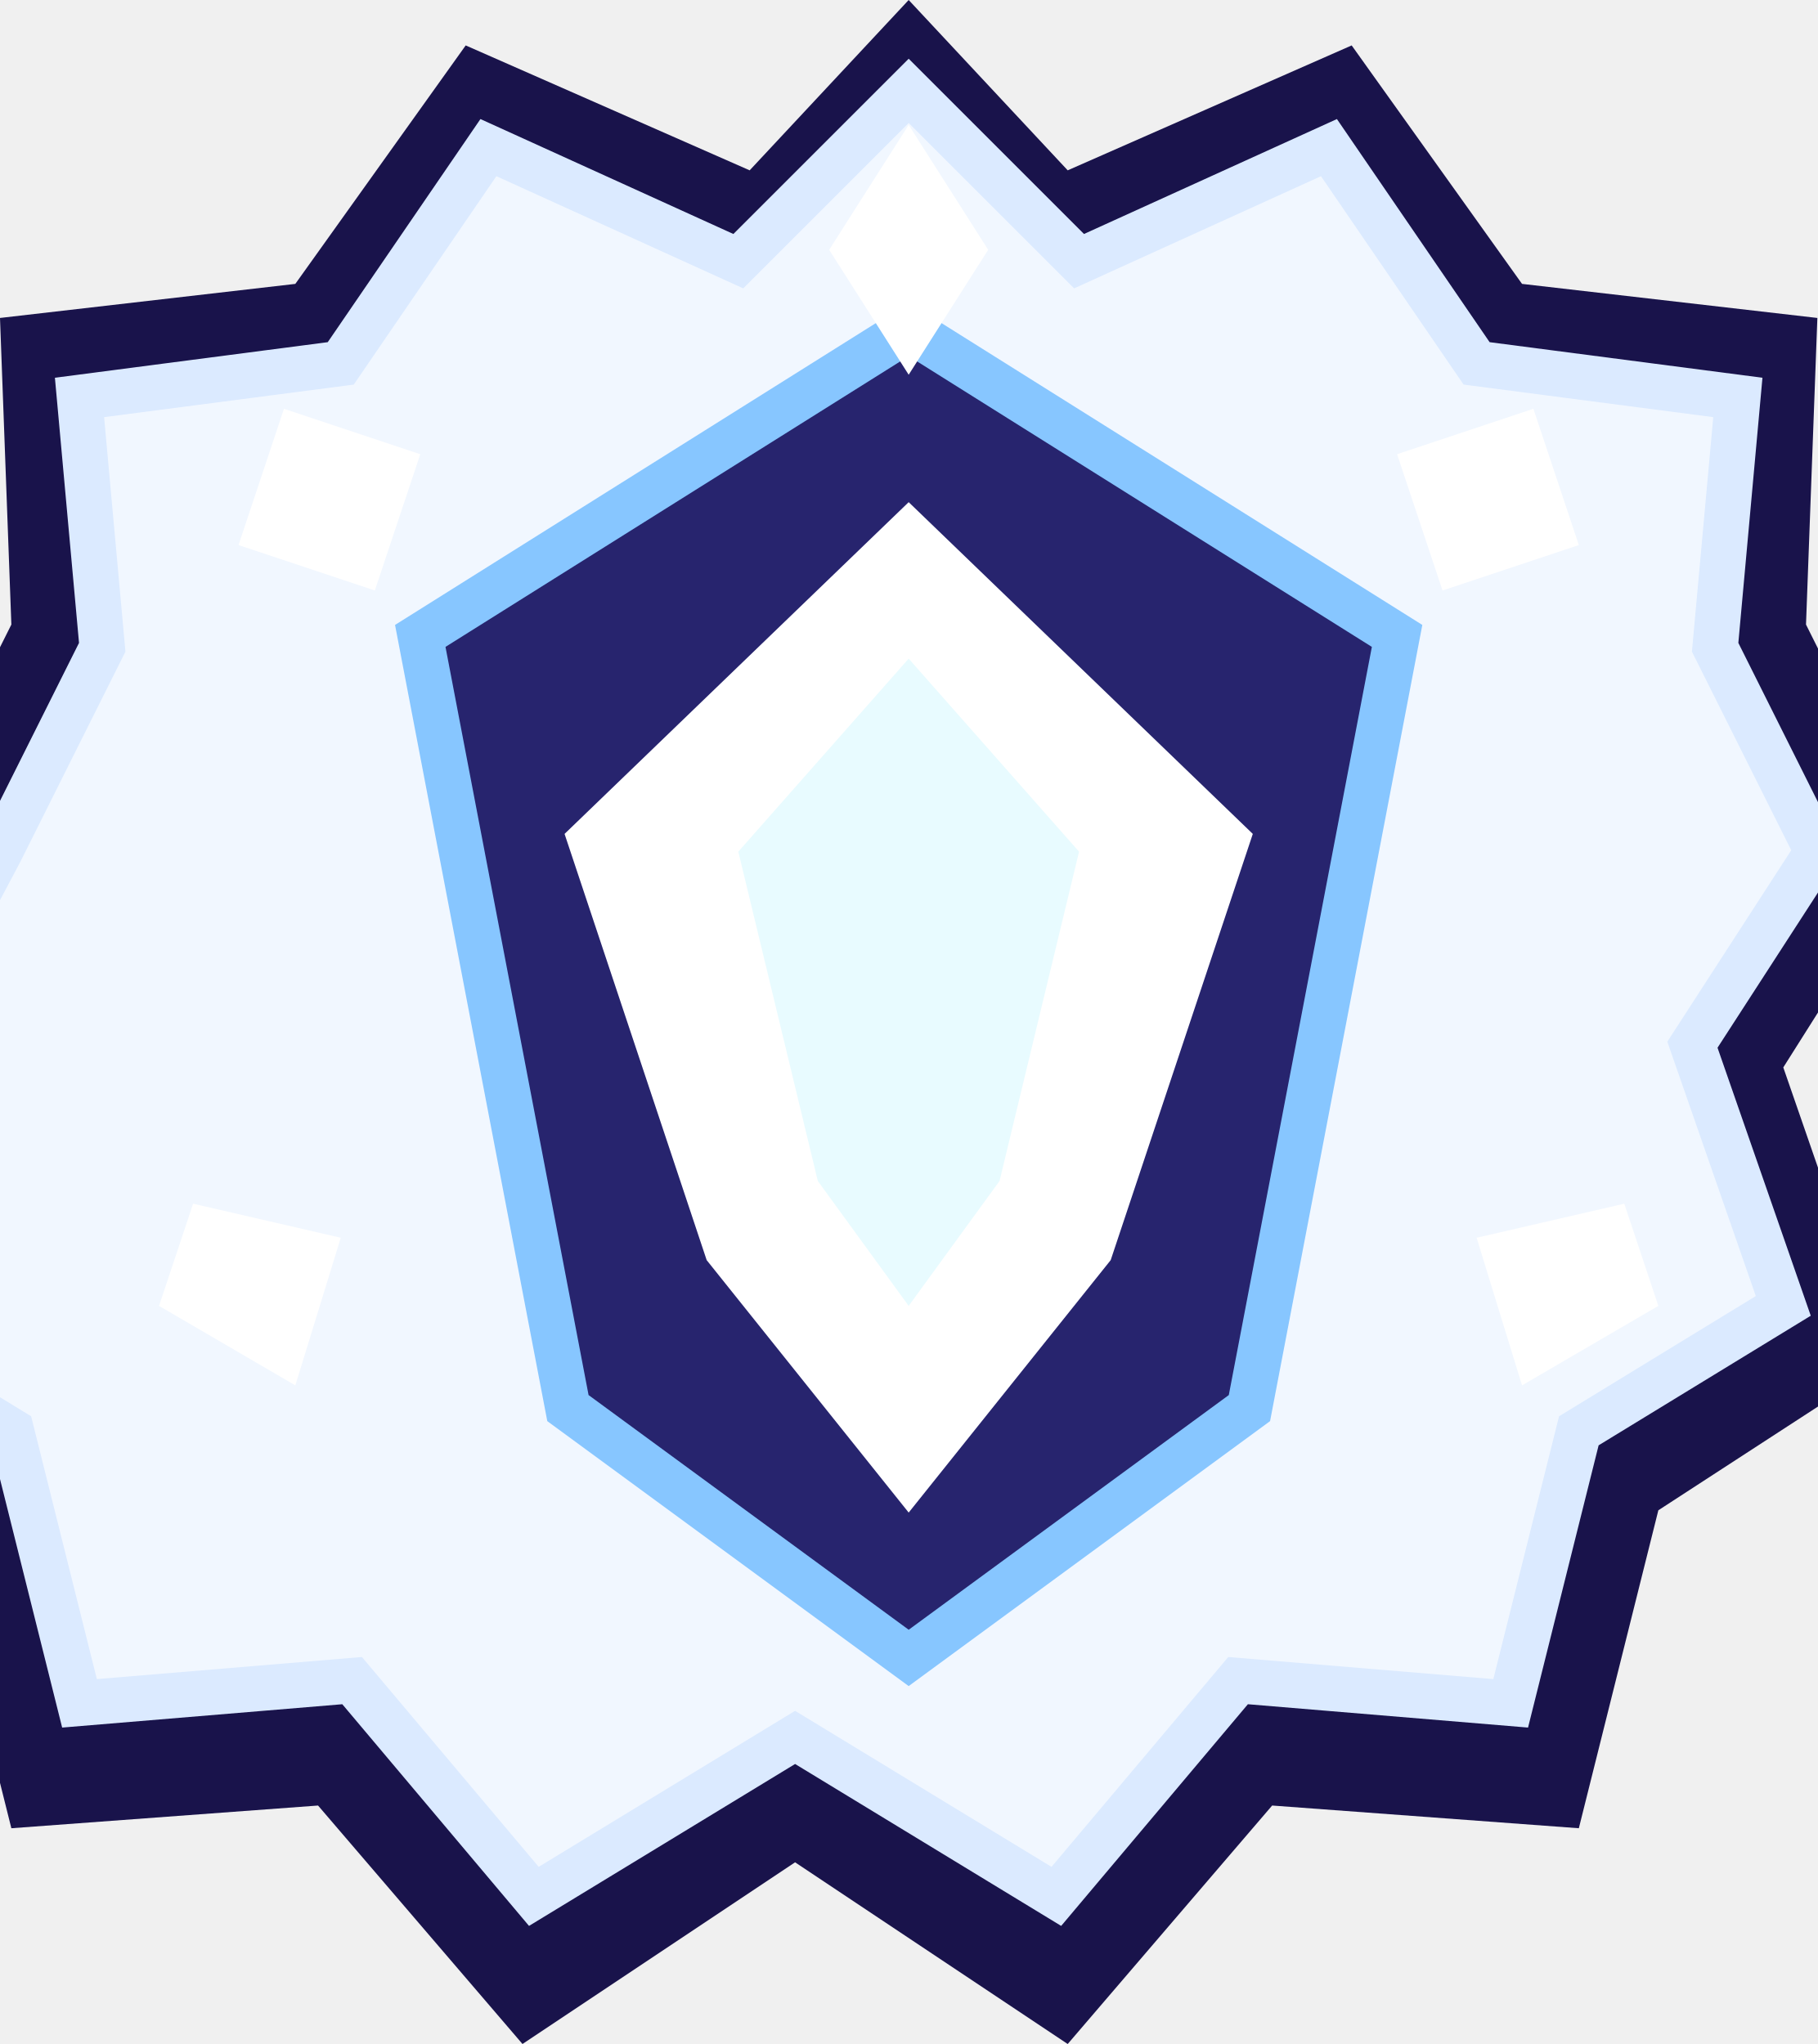
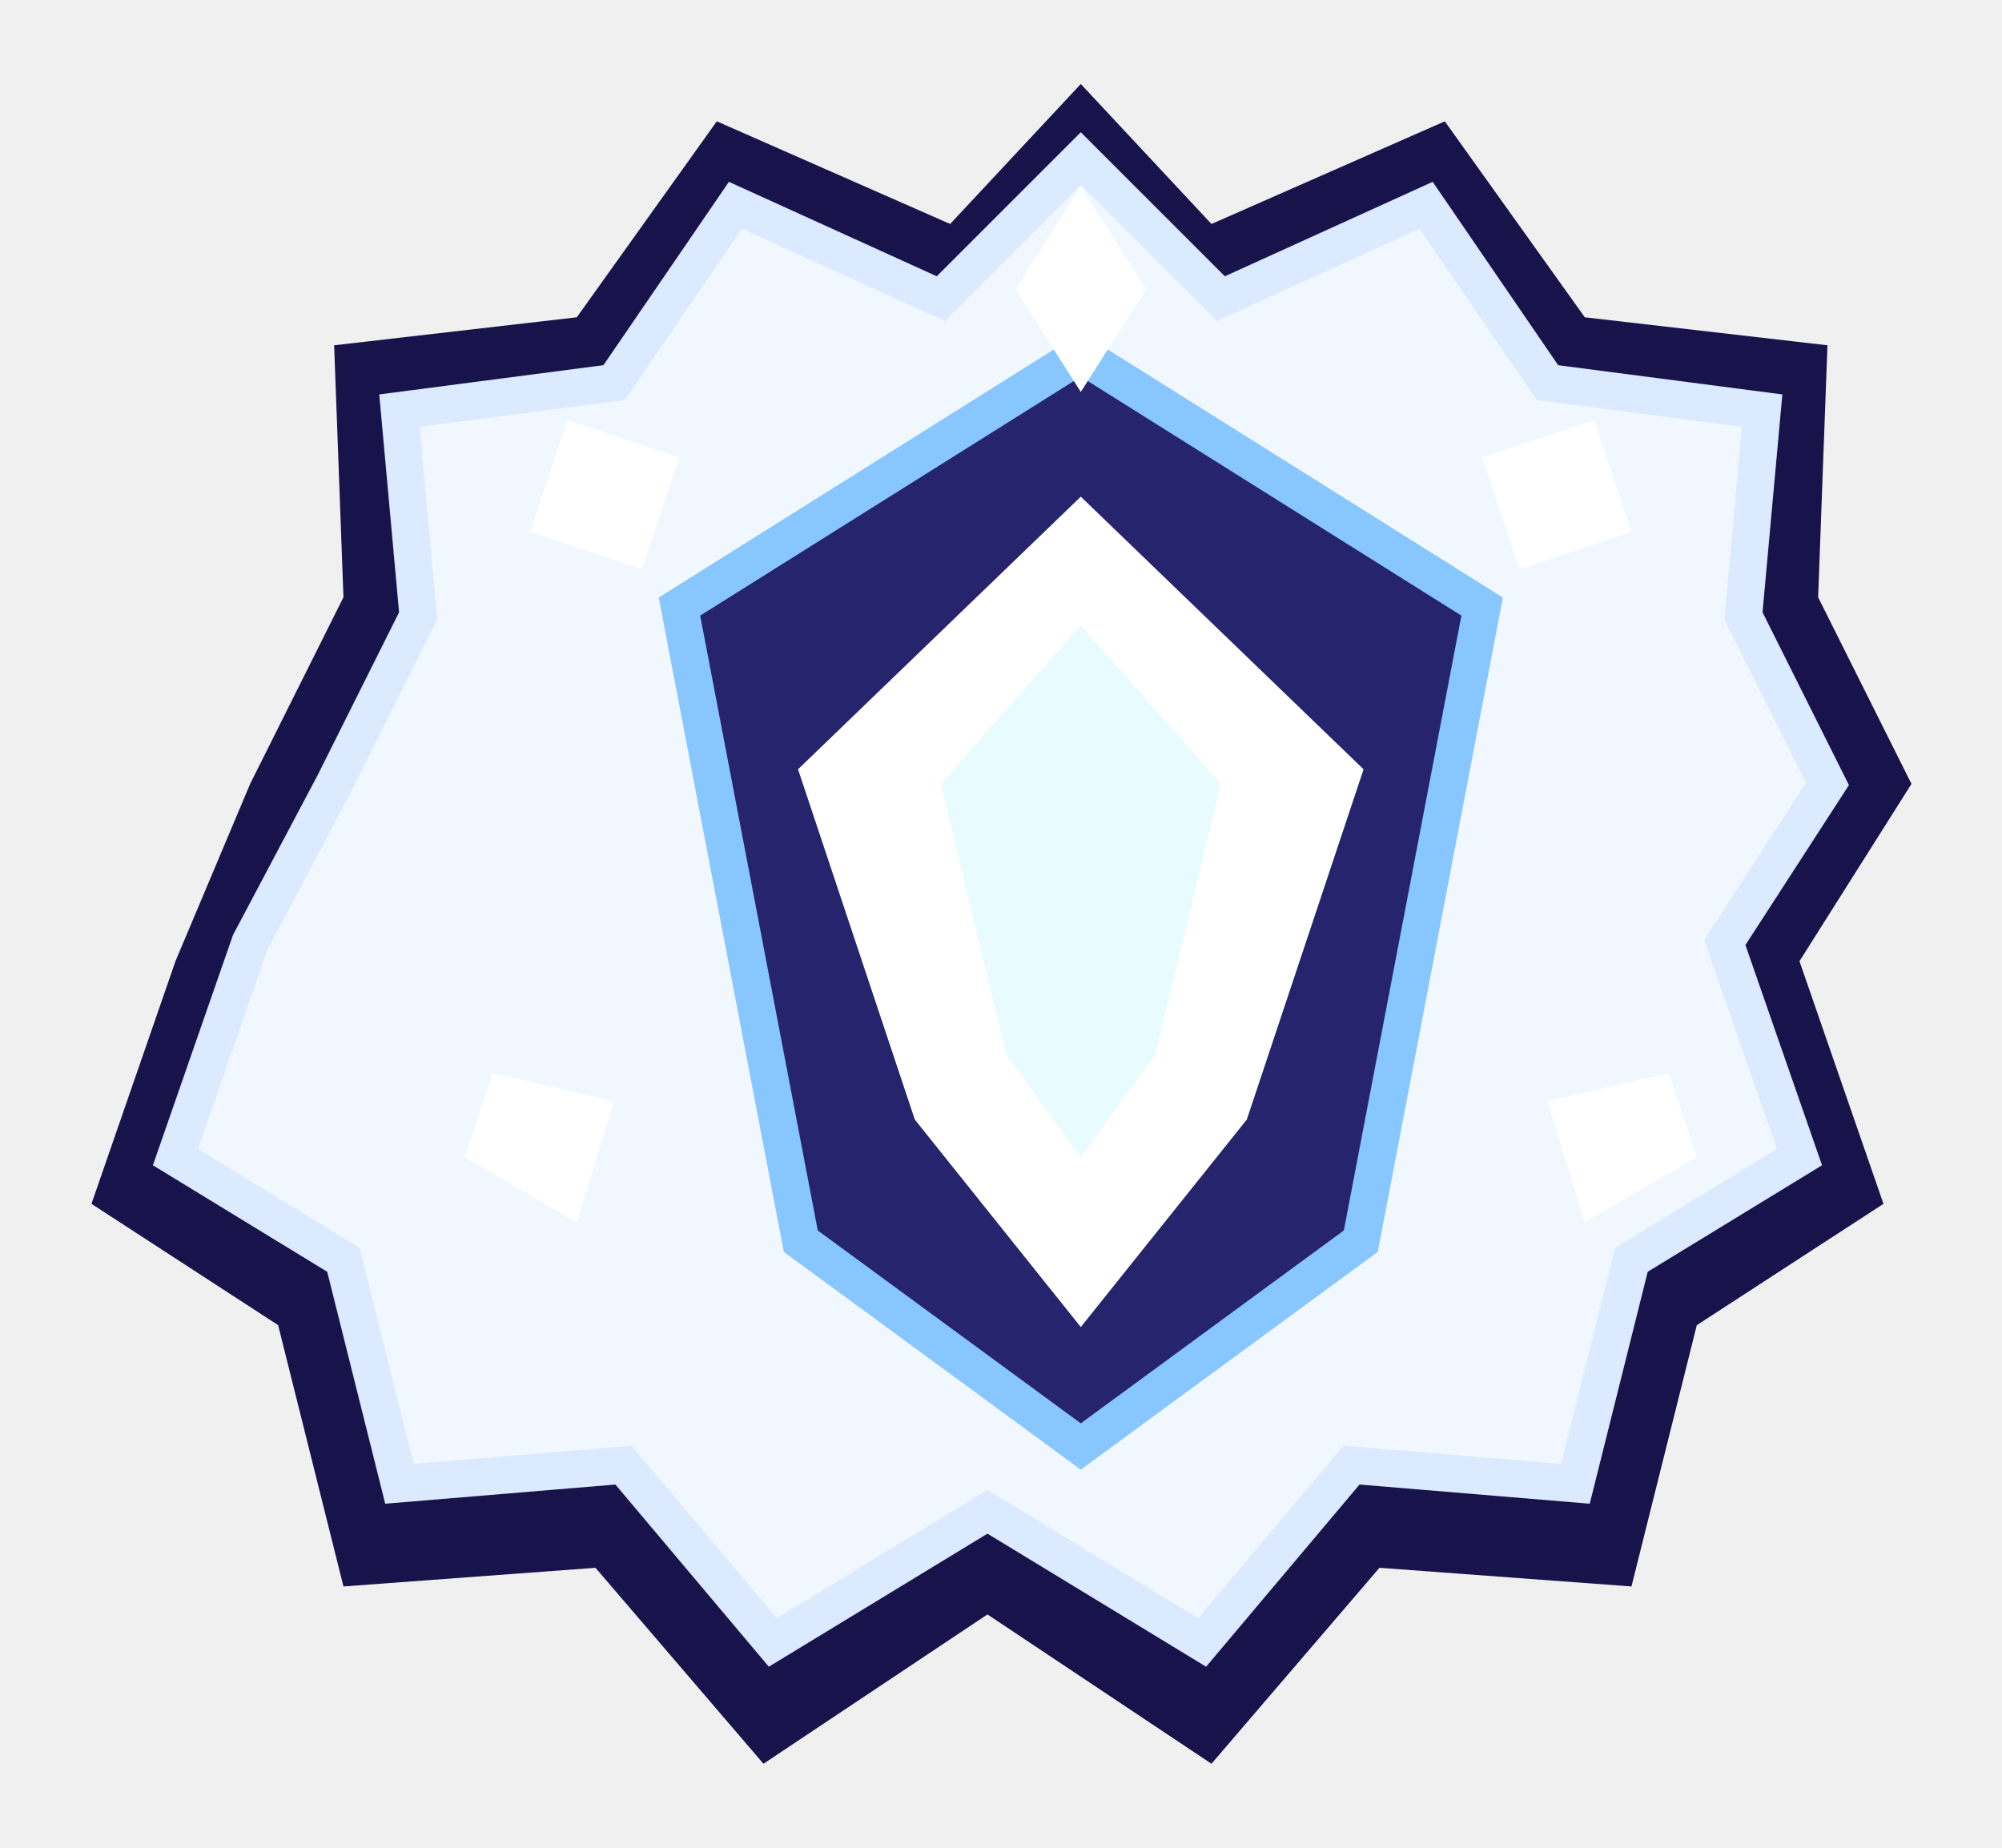
- <svg xmlns="http://www.w3.org/2000/svg" viewBox="0 0 160 180">
+ <svg xmlns="http://www.w3.org/2000/svg" viewBox="-35.8 -9 214.5 198">
  <defs>
    <linearGradient id="a" x1="9" y1="12" x2="149" y2="167">
      <stop stop-color="#f1f7ff" />
      <stop offset=".22" stop-color="#85bbff" />
      <stop offset=".48" stop-color="#3977e8" />
      <stop offset=".74" stop-color="#32309e" />
      <stop offset="1" stop-color="#171346" />
    </linearGradient>
    <linearGradient id="b" x1="53" y1="51" x2="108" y2="129">
      <stop stop-color="#fff" />
      <stop offset=".3" stop-color="#7ee9ff" />
      <stop offset=".7" stop-color="#6577ff" />
      <stop offset="1" stop-color="#352582" />
    </linearGradient>
  </defs>
  <path fill="#19134b" d="m80 0 14 15 25-11 15 21 26 3-1 27 10 20-12 19 9 26-20 13-7 28-27-2-18 21-24-16-24 16-18-21-27 2-7-28-20-13 9-26L-9 75 1 55 0 28l26-3L41 4l25 11z" />
  <path fill="url(#a)" stroke="#dbeaff" stroke-width="4" d="m80 8 15 15 22-10 13 19 23 3-2 22 9 18-11 17 8 23-18 11-6 24-24-2-16 19-23-14-23 14-16-19-24 2-6-24-18-11 8-23L0 75l9-18-2-22 23-3 13-19 22 10z" />
  <path fill="#27246e" stroke="#87c6ff" stroke-width="4" d="m80 29 43 27-13 68-30 22-30-22-13-68z" />
  <path fill="url(#b)" stroke="#fff" stroke-width="4" d="M80 47 108 74 96 110l-16 20-16-20-12-36z" />
  <path fill="#e8fbff" d="m80 58 15 17-7 29-8 11-8-11-7-29z" />
  <path fill="#fff" d="m80 11 7 11-7 11-7-11zM25 36l12 4-4 12-12-4zm110 0 4 12-12 4-4-12zM17 106l13 3-4 13-12-7zm126 0 3 9-12 7-4-13z" />
</svg>
